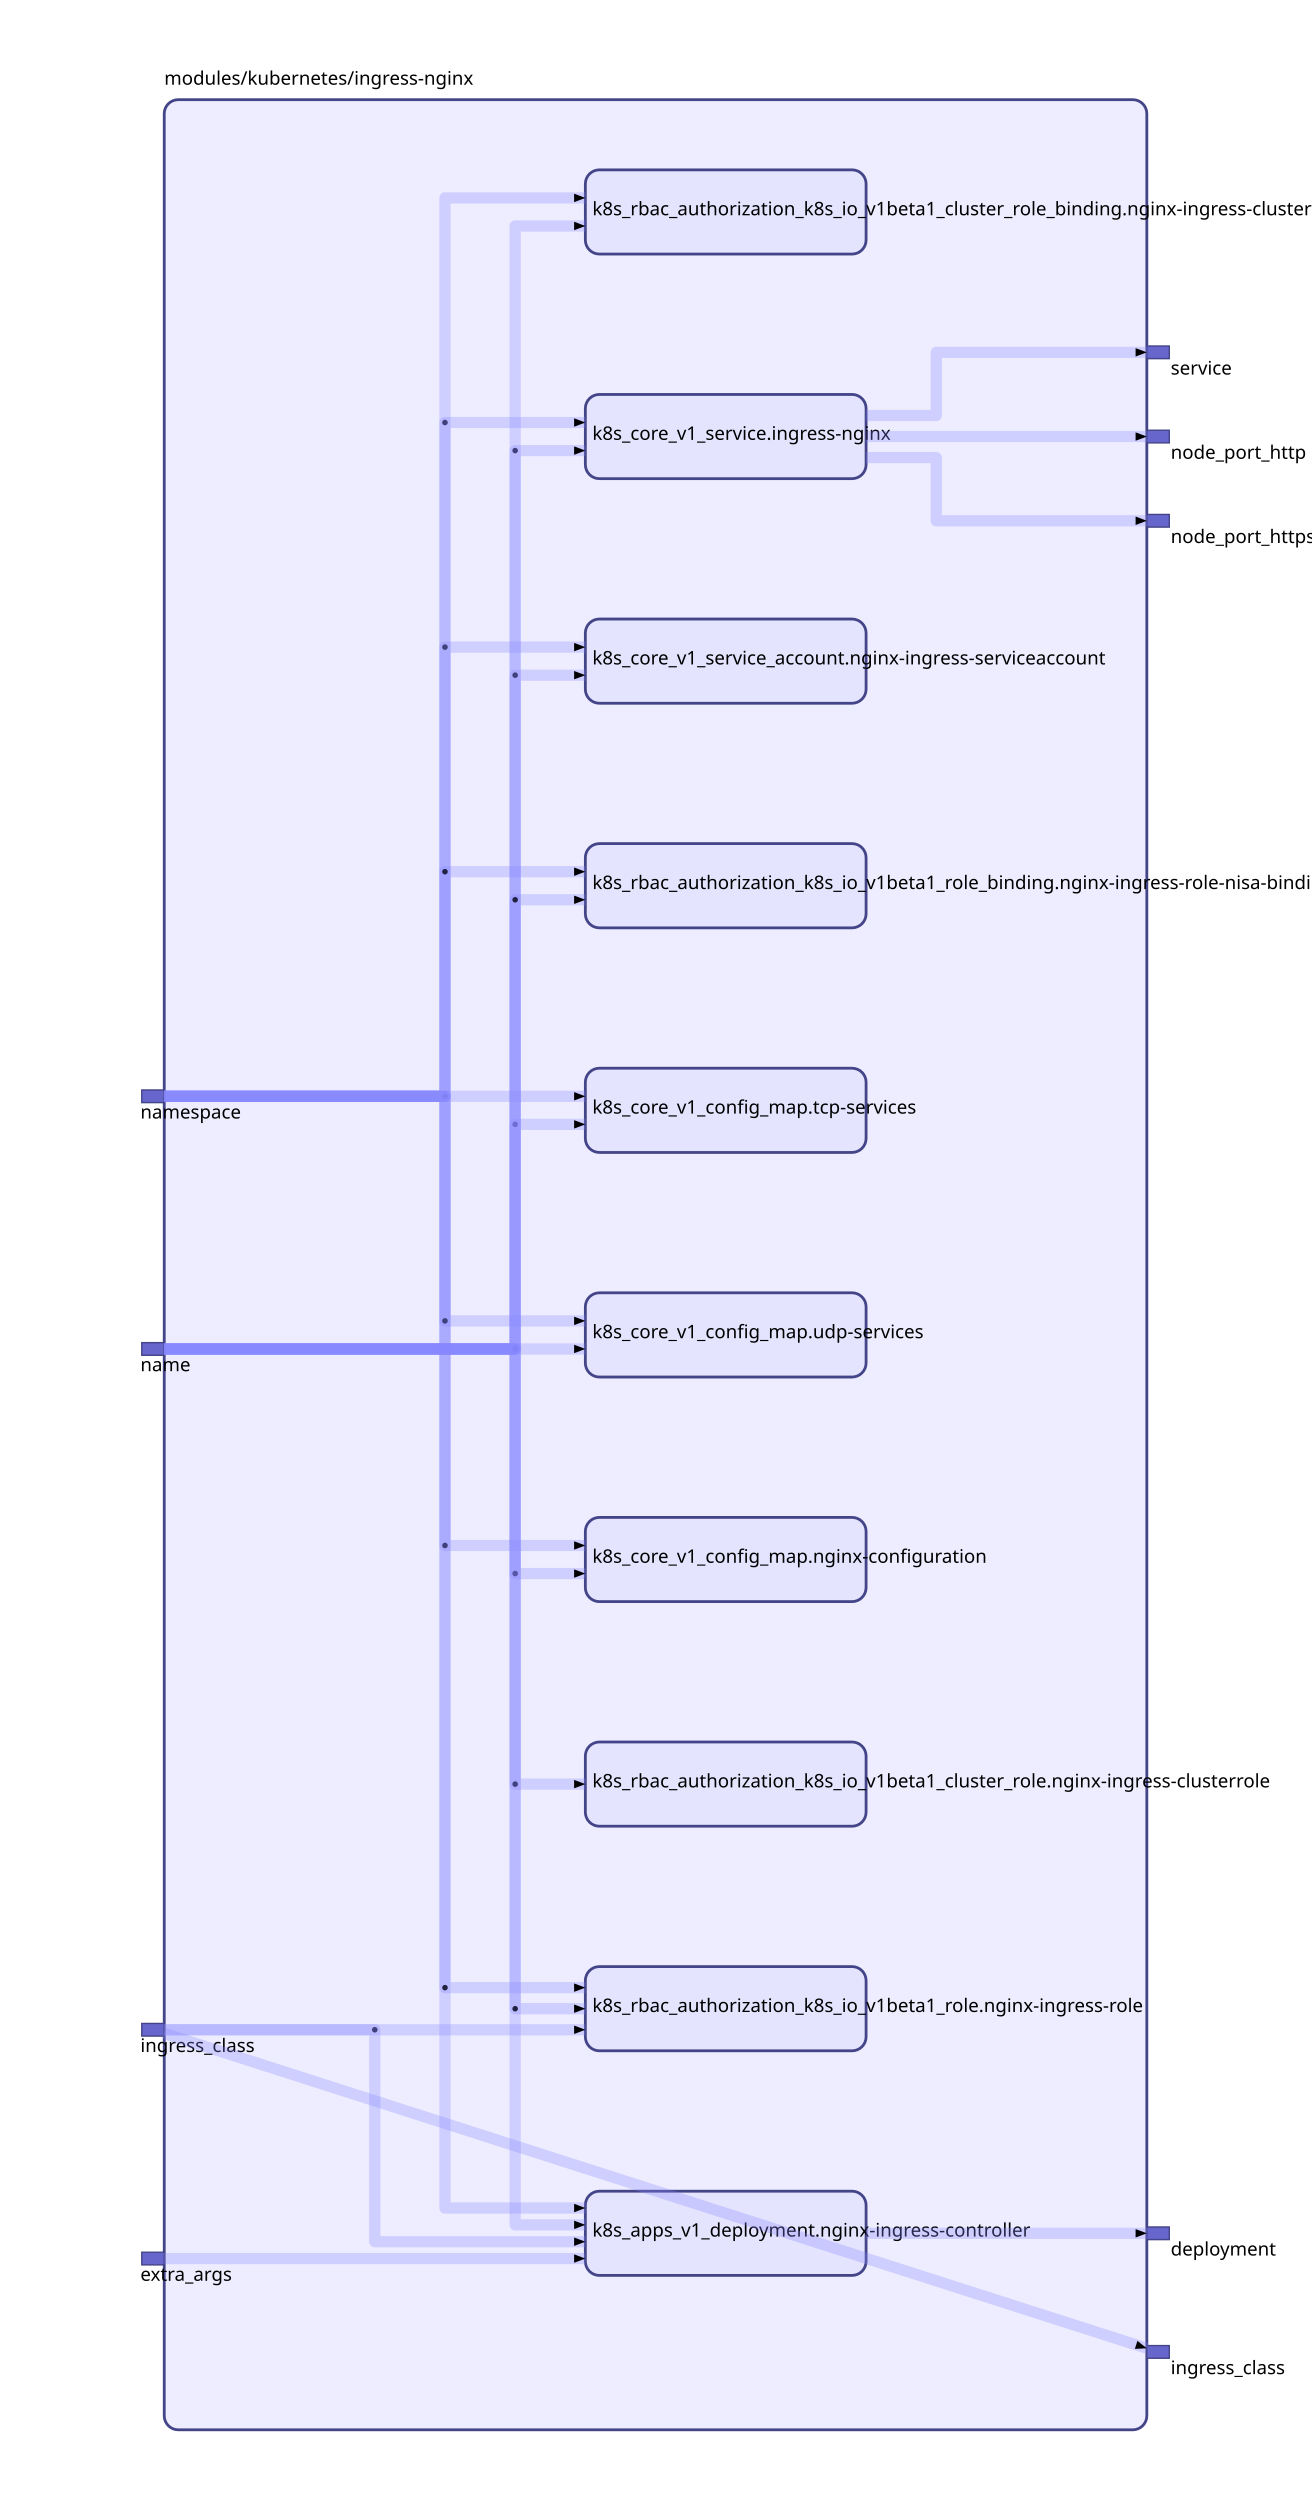
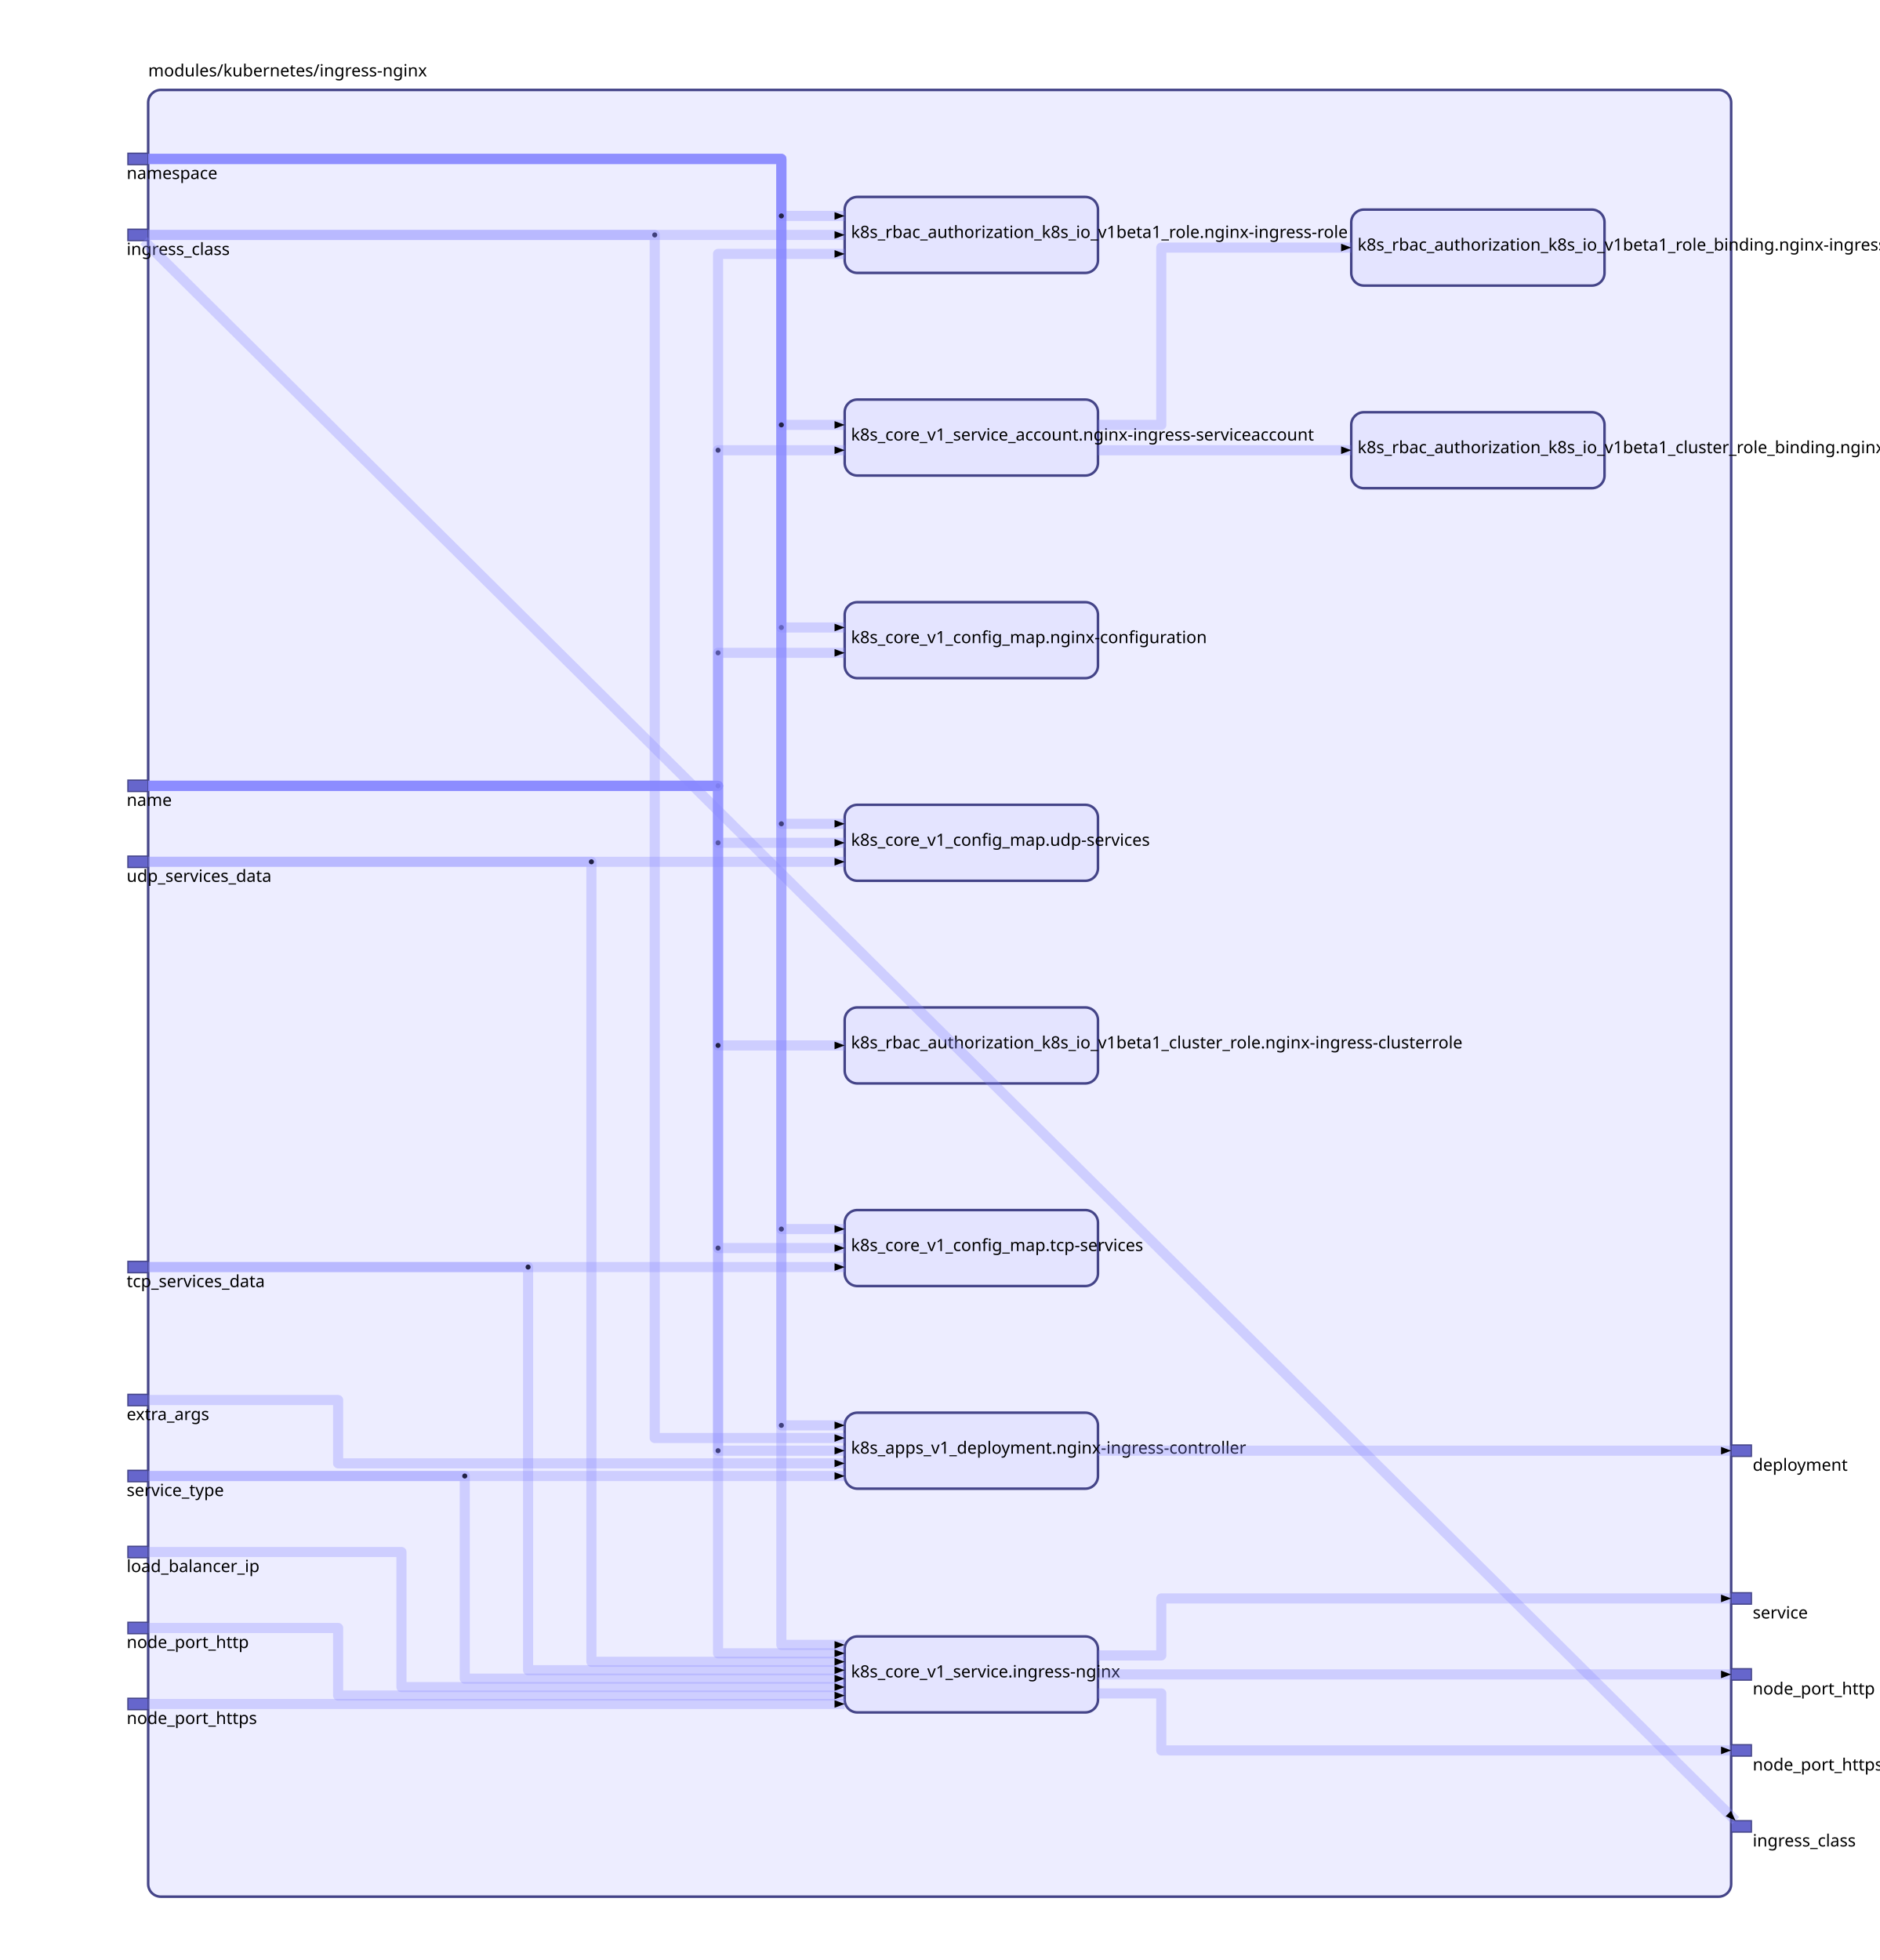
- <svg xmlns="http://www.w3.org/2000/svg" id="sprotty_1" class="sprotty-graph sprotty" tabindex="1002" viewBox="0 0 934 1781">
+ <svg xmlns="http://www.w3.org/2000/svg" id="sprotty_1" class="sprotty-graph sprotty" tabindex="1002" viewBox="0 0 1484 1547.667">
  <style>
.elknode {
    stroke: #448;
    stroke-width: 2;
    fill: #ddf;
    fill-opacity: 0.5;
}

.elkport {
    stroke: #448;
    stroke-width: 1;
    fill: #66c;
}

.elkedge {
    fill: none;
    stroke: #88f;
    stroke-width: 8;
    stroke-opacity: 0.3;
    pointer-events: stroke;
    stroke-linejoin: round;
}

.elkedge:hover {
    stroke: #448;
    stroke-width: 8;
    stroke-opacity: 1;
    stroke-dasharray: 16px;
    stroke-dashoffset: 32px;
    animation: stroke 0.5s linear infinite;
}

@keyframes stroke {
    to {
        stroke-dashoffset: 0;
    }
}

.elkedge.arrow {
    fill: #336;
}

.elklabel {
    stroke-width: 0;
    stroke: #000;
    fill: #000;
    font-family: sans-serif;
    font-size: 10pt;
    dominant-baseline: hanging;
}

.elklabel:hover {
    font-size: 24pt;
}

.elkjunction {
    stroke: none;
    fill: #224;
}

.selected &gt; rect {
    stroke-width: 3;
}

.mouseover {
    stroke: #88f;
}
/*
 * Copyright (C) 2017 TypeFox and others.
 *
 * Licensed under the Apache License, Version 2.0 (the "License"); you may not use this file except in compliance with the License.
 * You may obtain a copy of the License at http://www.apache.org/licenses/LICENSE-2.0
 */

.sprotty {
    padding: 0px;
    font-family: "Helvetica Neue", Helvetica, Arial, sans-serif;
}

.sprotty-hidden {
    display: block;
    position: absolute;
    width: 0px;
    height: 0px;
}

.sprotty-popup {
    font-family: "Helvetica Neue", Helvetica, Arial, sans-serif;
    position: absolute;
    background: white;
    border-radius: 5px;
    border: 1px solid;
    max-width: 400px;
    min-width: 100px;
}

.sprotty-popup &gt; div {
    margin: 10px;
}

.sprotty-popup-closed {
    display: none;
}
</style>
  <g transform="scale(1) translate(0,0)">
    <g id="sprotty_3" transform="translate(117, 71)" opacity="1">
-       <rect class="elknode" x="0" y="0" rx="10" width="700" height="1660" />
-       <g id="sprotty_5" transform="translate(300, 1490)" opacity="1">
+       <rect class="elknode" x="0" y="0" rx="10" width="1250" height="1426.667" />
+       <g id="sprotty_5" transform="translate(550, 1044.5)" opacity="1">
        <rect class="elknode" x="0" y="0" rx="10" width="200" height="60" />
        <text id="sprotty_6" class="elklabel" transform="translate(5, 22) translate(0, 0)" opacity="1">k8s_apps_v1_deployment.nginx-ingress-controller</text>
      </g>
-       <g id="sprotty_19" transform="translate(300, 1010)" opacity="1">
-         <rect class="elknode" x="0" y="0" rx="10" width="200" height="60" />
-         <text id="sprotty_20" class="elklabel" transform="translate(5, 22) translate(0, 0)" opacity="1">k8s_core_v1_config_map.nginx-configuration</text>
-       </g>
-       <g id="sprotty_23" transform="translate(300, 690)" opacity="1">
-         <rect class="elknode" x="0" y="0" rx="10" width="200" height="60" />
-         <text id="sprotty_24" class="elklabel" transform="translate(5, 22) translate(0, 0)" opacity="1">k8s_core_v1_config_map.tcp-services</text>
-       </g>
-       <g id="sprotty_27" transform="translate(300, 850)" opacity="1">
-         <rect class="elknode" x="0" y="0" rx="10" width="200" height="60" />
-         <text id="sprotty_28" class="elklabel" transform="translate(5, 22) translate(0, 0)" opacity="1">k8s_core_v1_config_map.udp-services</text>
-       </g>
-       <g id="sprotty_31" transform="translate(300, 210)" opacity="1">
-         <rect class="elknode" x="0" y="0" rx="10" width="200" height="60" />
-         <text id="sprotty_32" class="elklabel" transform="translate(5, 22) translate(0, 0)" opacity="1">k8s_core_v1_service.ingress-nginx</text>
-       </g>
-       <g id="sprotty_35" transform="translate(300, 370)" opacity="1">
-         <rect class="elknode" x="0" y="0" rx="10" width="200" height="60" />
-         <text id="sprotty_36" class="elklabel" transform="translate(5, 22) translate(0, 0)" opacity="1">k8s_core_v1_service_account.nginx-ingress-serviceaccount</text>
-       </g>
-       <g id="sprotty_39" transform="translate(300, 1170)" opacity="1">
-         <rect class="elknode" x="0" y="0" rx="10" width="200" height="60" />
-         <text id="sprotty_40" class="elklabel" transform="translate(5, 22) translate(0, 0)" opacity="1">k8s_rbac_authorization_k8s_io_v1beta1_cluster_role.nginx-ingress-clusterrole</text>
-       </g>
-       <g id="sprotty_42" transform="translate(300, 50)" opacity="1">
-         <rect class="elknode" x="0" y="0" rx="10" width="200" height="60" />
-         <text id="sprotty_43" class="elklabel" transform="translate(5, 22) translate(0, 0)" opacity="1">k8s_rbac_authorization_k8s_io_v1beta1_cluster_role_binding.nginx-ingress-clusterrole-nisa-binding</text>
-       </g>
-       <g id="sprotty_46" transform="translate(300, 1330)" opacity="1">
-         <rect class="elknode" x="0" y="0" rx="10" width="200" height="60" />
-         <text id="sprotty_47" class="elklabel" transform="translate(5, 22) translate(0, 0)" opacity="1">k8s_rbac_authorization_k8s_io_v1beta1_role.nginx-ingress-role</text>
-       </g>
-       <g id="sprotty_51" transform="translate(300, 530)" opacity="1">
-         <rect class="elknode" x="0" y="0" rx="10" width="200" height="60" />
-         <text id="sprotty_52" class="elklabel" transform="translate(5, 22) translate(0, 0)" opacity="1">k8s_rbac_authorization_k8s_io_v1beta1_role_binding.nginx-ingress-role-nisa-binding</text>
-       </g>
-       <g id="sprotty_7" transform="translate(-16, 1533.5)" opacity="1">
+       <g id="sprotty_22" transform="translate(550, 404.5)" opacity="1">
+         <rect class="elknode" x="0" y="0" rx="10" width="200" height="60" />
+         <text id="sprotty_23" class="elklabel" transform="translate(5, 22) translate(0, 0)" opacity="1">k8s_core_v1_config_map.nginx-configuration</text>
+       </g>
+       <g id="sprotty_26" transform="translate(550, 884.5)" opacity="1">
+         <rect class="elknode" x="0" y="0" rx="10" width="200" height="60" />
+         <text id="sprotty_27" class="elklabel" transform="translate(5, 22) translate(0, 0)" opacity="1">k8s_core_v1_config_map.tcp-services</text>
+       </g>
+       <g id="sprotty_33" transform="translate(550, 564.5)" opacity="1">
+         <rect class="elknode" x="0" y="0" rx="10" width="200" height="60" />
+         <text id="sprotty_34" class="elklabel" transform="translate(5, 22) translate(0, 0)" opacity="1">k8s_core_v1_config_map.udp-services</text>
+       </g>
+       <g id="sprotty_40" transform="translate(550, 1221.167)" opacity="1">
+         <rect class="elknode" x="0" y="0" rx="10" width="200" height="60" />
+         <text id="sprotty_41" class="elklabel" transform="translate(5, 22) translate(0, 0)" opacity="1">k8s_core_v1_service.ingress-nginx</text>
+       </g>
+       <g id="sprotty_56" transform="translate(550, 244.5)" opacity="1">
+         <rect class="elknode" x="0" y="0" rx="10" width="200" height="60" />
+         <text id="sprotty_57" class="elklabel" transform="translate(5, 22) translate(0, 0)" opacity="1">k8s_core_v1_service_account.nginx-ingress-serviceaccount</text>
+       </g>
+       <g id="sprotty_60" transform="translate(550, 724.5)" opacity="1">
+         <rect class="elknode" x="0" y="0" rx="10" width="200" height="60" />
+         <text id="sprotty_61" class="elklabel" transform="translate(5, 22) translate(0, 0)" opacity="1">k8s_rbac_authorization_k8s_io_v1beta1_cluster_role.nginx-ingress-clusterrole</text>
+       </g>
+       <g id="sprotty_63" transform="translate(950, 254.5)" opacity="1">
+         <rect class="elknode" x="0" y="0" rx="10" width="200" height="60" />
+         <text id="sprotty_64" class="elklabel" transform="translate(5, 22) translate(0, 0)" opacity="1">k8s_rbac_authorization_k8s_io_v1beta1_cluster_role_binding.nginx-ingress-clusterrole-nisa-binding</text>
+       </g>
+       <g id="sprotty_66" transform="translate(550, 84.5)" opacity="1">
+         <rect class="elknode" x="0" y="0" rx="10" width="200" height="60" />
+         <text id="sprotty_67" class="elklabel" transform="translate(5, 22) translate(0, 0)" opacity="1">k8s_rbac_authorization_k8s_io_v1beta1_role.nginx-ingress-role</text>
+       </g>
+       <g id="sprotty_71" transform="translate(950, 94.5)" opacity="1">
+         <rect class="elknode" x="0" y="0" rx="10" width="200" height="60" />
+         <text id="sprotty_72" class="elklabel" transform="translate(5, 22) translate(0, 0)" opacity="1">k8s_rbac_authorization_k8s_io_v1beta1_role_binding.nginx-ingress-role-nisa-binding</text>
+       </g>
+       <g id="sprotty_7" transform="translate(-16, 1030)" opacity="1">
        <rect class="elkport" x="0" y="0" width="16" height="9" />
        <text id="sprotty_8" class="elklabel" transform="translate(-1, 10) translate(0, 0)" opacity="1">extra_args</text>
      </g>
-       <g id="sprotty_10" transform="translate(-16, 1370.5)" opacity="1">
+       <g id="sprotty_10" transform="translate(-16, 110)" opacity="1">
        <rect class="elkport" x="0" y="0" width="16" height="9" />
        <text id="sprotty_11" class="elklabel" transform="translate(-1, 10) translate(0, 0)" opacity="1">ingress_class</text>
      </g>
-       <g id="sprotty_13" transform="translate(-16, 885.5)" opacity="1">
+       <g id="sprotty_13" transform="translate(-16, 545)" opacity="1">
        <rect class="elkport" x="0" y="0" width="16" height="9" />
        <text id="sprotty_14" class="elklabel" transform="translate(-1, 10) translate(0, 0)" opacity="1">name</text>
      </g>
-       <g id="sprotty_16" transform="translate(-16, 705.5)" opacity="1">
+       <g id="sprotty_16" transform="translate(-16, 50)" opacity="1">
        <rect class="elkport" x="0" y="0" width="16" height="9" />
        <text id="sprotty_17" class="elklabel" transform="translate(-1, 10) translate(0, 0)" opacity="1">namespace</text>
      </g>
-       <g id="sprotty_55" transform="translate(700, 1515.5)" opacity="1">
-         <rect class="elkport" x="0" y="0" width="16" height="9" />
-         <text id="sprotty_56" class="elklabel" transform="translate(17, 10) translate(0, 0)" opacity="1">deployment</text>
-       </g>
-       <g id="sprotty_58" transform="translate(700, 1600)" opacity="1">
-         <rect class="elkport" x="0" y="0" width="16" height="9" />
-         <text id="sprotty_59" class="elklabel" transform="translate(17, 10) translate(0, 0)" opacity="1">ingress_class</text>
-       </g>
-       <g id="sprotty_61" transform="translate(700, 235.5)" opacity="1">
-         <rect class="elkport" x="0" y="0" width="16" height="9" />
-         <text id="sprotty_62" class="elklabel" transform="translate(17, 10) translate(0, 0)" opacity="1">node_port_http</text>
-       </g>
-       <g id="sprotty_64" transform="translate(700, 295.5)" opacity="1">
-         <rect class="elkport" x="0" y="0" width="16" height="9" />
-         <text id="sprotty_65" class="elklabel" transform="translate(17, 10) translate(0, 0)" opacity="1">node_port_https</text>
-       </g>
-       <g id="sprotty_67" transform="translate(700, 175.5)" opacity="1">
-         <rect class="elkport" x="0" y="0" width="16" height="9" />
-         <text id="sprotty_68" class="elklabel" transform="translate(17, 10) translate(0, 0)" opacity="1">service</text>
+       <g id="sprotty_19" transform="translate(-16, 1090)" opacity="1">
+         <rect class="elkport" x="0" y="0" width="16" height="9" />
+         <text id="sprotty_20" class="elklabel" transform="translate(-1, 10) translate(0, 0)" opacity="1">service_type</text>
+       </g>
+       <g id="sprotty_30" transform="translate(-16, 925)" opacity="1">
+         <rect class="elkport" x="0" y="0" width="16" height="9" />
+         <text id="sprotty_31" class="elklabel" transform="translate(-1, 10) translate(0, 0)" opacity="1">tcp_services_data</text>
+       </g>
+       <g id="sprotty_37" transform="translate(-16, 605)" opacity="1">
+         <rect class="elkport" x="0" y="0" width="16" height="9" />
+         <text id="sprotty_38" class="elklabel" transform="translate(-1, 10) translate(0, 0)" opacity="1">udp_services_data</text>
+       </g>
+       <g id="sprotty_42" transform="translate(-16, 1150)" opacity="1">
+         <rect class="elkport" x="0" y="0" width="16" height="9" />
+         <text id="sprotty_43" class="elklabel" transform="translate(-1, 10) translate(0, 0)" opacity="1">load_balancer_ip</text>
+       </g>
+       <g id="sprotty_47" transform="translate(-16, 1210)" opacity="1">
+         <rect class="elkport" x="0" y="0" width="16" height="9" />
+         <text id="sprotty_48" class="elklabel" transform="translate(-1, 10) translate(0, 0)" opacity="1">node_port_http</text>
+       </g>
+       <g id="sprotty_50" transform="translate(-16, 1270)" opacity="1">
+         <rect class="elkport" x="0" y="0" width="16" height="9" />
+         <text id="sprotty_51" class="elklabel" transform="translate(-1, 10) translate(0, 0)" opacity="1">node_port_https</text>
+       </g>
+       <g id="sprotty_74" transform="translate(1250, 1070)" opacity="1">
+         <rect class="elkport" x="0" y="0" width="16" height="9" />
+         <text id="sprotty_75" class="elklabel" transform="translate(17, 10) translate(0, 0)" opacity="1">deployment</text>
+       </g>
+       <g id="sprotty_77" transform="translate(1250, 1366.667)" opacity="1">
+         <rect class="elkport" x="0" y="0" width="16" height="9" />
+         <text id="sprotty_78" class="elklabel" transform="translate(17, 10) translate(0, 0)" opacity="1">ingress_class</text>
+       </g>
+       <g id="sprotty_80" transform="translate(1250, 1246.667)" opacity="1">
+         <rect class="elkport" x="0" y="0" width="16" height="9" />
+         <text id="sprotty_81" class="elklabel" transform="translate(17, 10) translate(0, 0)" opacity="1">node_port_http</text>
+       </g>
+       <g id="sprotty_83" transform="translate(1250, 1306.667)" opacity="1">
+         <rect class="elkport" x="0" y="0" width="16" height="9" />
+         <text id="sprotty_84" class="elklabel" transform="translate(17, 10) translate(0, 0)" opacity="1">node_port_https</text>
+       </g>
+       <g id="sprotty_86" transform="translate(1250, 1186.667)" opacity="1">
+         <rect class="elkport" x="0" y="0" width="16" height="9" />
+         <text id="sprotty_87" class="elklabel" transform="translate(17, 10) translate(0, 0)" opacity="1">service</text>
      </g>
      <text id="sprotty_4" class="elklabel" transform="translate(0, -21) translate(0, 0)" opacity="1">modules/kubernetes/ingress-nginx</text>
      <g id="sprotty_9" class="sprotty-edge" opacity="1">
-         <path class="elkedge" d="M 0,1538 L 300,1538" />
-         <path class="edge arrow" d="M 0,0 L 8,-3 L 8,3 Z" transform="rotate(180 300 1538) translate(300 1538)" />
+         <path class="elkedge" d="M 0,1034.5 L 150,1034.5 L 150,1084.5 L 550,1084.5" />
+         <path class="edge arrow" d="M 0,0 L 8,-3 L 8,3 Z" transform="rotate(180 550 1084.5) translate(550 1084.5)" />
      </g>
      <g id="sprotty_12" class="sprotty-edge" opacity="1">
-         <path class="elkedge" d="M 0,1375 L 150,1375 L 150,1526 L 300,1526" />
-         <path class="edge arrow" d="M 0,0 L 8,-3 L 8,3 Z" transform="rotate(180 300 1526) translate(300 1526)" />
-         <g id="sprotty_12_j0" transform="translate(150, 1375)" opacity="1">
+         <path class="elkedge" d="M 0,114.5 L 400,114.5 L 400,1064.5 L 550,1064.5" />
+         <path class="edge arrow" d="M 0,0 L 8,-3 L 8,3 Z" transform="rotate(180 550 1064.5) translate(550 1064.5)" />
+         <g id="sprotty_12_j0" transform="translate(400, 114.5)" opacity="1">
          <circle class="elkjunction" r="2" />
        </g>
      </g>
      <g id="sprotty_15" class="sprotty-edge" opacity="1">
-         <path class="elkedge" d="M 0,890 L 250,890 L 250,1514 L 300,1514" />
-         <path class="edge arrow" d="M 0,0 L 8,-3 L 8,3 Z" transform="rotate(180 300 1514) translate(300 1514)" />
-         <g id="sprotty_15_j0" transform="translate(250, 890)" opacity="1">
+         <path class="elkedge" d="M 0,549.5 L 450,549.5 L 450,1074.5 L 550,1074.5" />
+         <path class="edge arrow" d="M 0,0 L 8,-3 L 8,3 Z" transform="rotate(180 550 1074.5) translate(550 1074.5)" />
+         <g id="sprotty_15_j0" transform="translate(450, 549.5)" opacity="1">
+           <circle class="elkjunction" r="2" />
+         </g>
+         <g id="sprotty_15_j1" transform="translate(450, 1074.5)" opacity="1">
          <circle class="elkjunction" r="2" />
        </g>
      </g>
      <g id="sprotty_18" class="sprotty-edge" opacity="1">
-         <path class="elkedge" d="M 0,710 L 200,710 L 200,1502 L 300,1502" />
-         <path class="edge arrow" d="M 0,0 L 8,-3 L 8,3 Z" transform="rotate(180 300 1502) translate(300 1502)" />
-         <g id="sprotty_18_j0" transform="translate(200, 710)" opacity="1">
+         <path class="elkedge" d="M 0,54.5 L 500,54.5 L 500,1054.5 L 550,1054.5" />
+         <path class="edge arrow" d="M 0,0 L 8,-3 L 8,3 Z" transform="rotate(180 550 1054.5) translate(550 1054.5)" />
+         <g id="sprotty_18_j0" transform="translate(500, 1054.5)" opacity="1">
          <circle class="elkjunction" r="2" />
        </g>
      </g>
      <g id="sprotty_21" class="sprotty-edge" opacity="1">
-         <path class="elkedge" d="M 0,890 L 250,890 L 250,1050 L 300,1050" />
-         <path class="edge arrow" d="M 0,0 L 8,-3 L 8,3 Z" transform="rotate(180 300 1050) translate(300 1050)" />
-         <g id="sprotty_21_j0" transform="translate(250, 1050)" opacity="1">
-           <circle class="elkjunction" r="2" />
-         </g>
-       </g>
-       <g id="sprotty_22" class="sprotty-edge" opacity="1">
-         <path class="elkedge" d="M 0,710 L 200,710 L 200,1030 L 300,1030" />
-         <path class="edge arrow" d="M 0,0 L 8,-3 L 8,3 Z" transform="rotate(180 300 1030) translate(300 1030)" />
-         <g id="sprotty_22_j0" transform="translate(200, 1030)" opacity="1">
+         <path class="elkedge" d="M 0,1094.5 L 550,1094.5" />
+         <path class="edge arrow" d="M 0,0 L 8,-3 L 8,3 Z" transform="rotate(180 550 1094.5) translate(550 1094.5)" />
+       </g>
+       <g id="sprotty_24" class="sprotty-edge" opacity="1">
+         <path class="elkedge" d="M 0,549.5 L 450,549.5 L 450,444.5 L 550,444.5" />
+         <path class="edge arrow" d="M 0,0 L 8,-3 L 8,3 Z" transform="rotate(180 550 444.5) translate(550 444.5)" />
+         <g id="sprotty_24_j0" transform="translate(450, 444.5)" opacity="1">
          <circle class="elkjunction" r="2" />
        </g>
      </g>
      <g id="sprotty_25" class="sprotty-edge" opacity="1">
-         <path class="elkedge" d="M 0,890 L 250,890 L 250,730 L 300,730" />
-         <path class="edge arrow" d="M 0,0 L 8,-3 L 8,3 Z" transform="rotate(180 300 730) translate(300 730)" />
-         <g id="sprotty_25_j0" transform="translate(250, 730)" opacity="1">
-           <circle class="elkjunction" r="2" />
-         </g>
-       </g>
-       <g id="sprotty_26" class="sprotty-edge" opacity="1">
-         <path class="elkedge" d="M 0,710 L 300,710" />
-         <path class="edge arrow" d="M 0,0 L 8,-3 L 8,3 Z" transform="rotate(180 300 710) translate(300 710)" />
+         <path class="elkedge" d="M 0,54.5 L 500,54.5 L 500,424.5 L 550,424.5" />
+         <path class="edge arrow" d="M 0,0 L 8,-3 L 8,3 Z" transform="rotate(180 550 424.5) translate(550 424.5)" />
+         <g id="sprotty_25_j0" transform="translate(500, 424.5)" opacity="1">
+           <circle class="elkjunction" r="2" />
+         </g>
+       </g>
+       <g id="sprotty_28" class="sprotty-edge" opacity="1">
+         <path class="elkedge" d="M 0,549.5 L 450,549.5 L 450,914.5 L 550,914.5" />
+         <path class="edge arrow" d="M 0,0 L 8,-3 L 8,3 Z" transform="rotate(180 550 914.5) translate(550 914.5)" />
+         <g id="sprotty_28_j0" transform="translate(450, 914.5)" opacity="1">
+           <circle class="elkjunction" r="2" />
+         </g>
      </g>
      <g id="sprotty_29" class="sprotty-edge" opacity="1">
-         <path class="elkedge" d="M 0,890 L 300,890" />
-         <path class="edge arrow" d="M 0,0 L 8,-3 L 8,3 Z" transform="rotate(180 300 890) translate(300 890)" />
-       </g>
-       <g id="sprotty_30" class="sprotty-edge" opacity="1">
-         <path class="elkedge" d="M 0,710 L 200,710 L 200,870 L 300,870" />
-         <path class="edge arrow" d="M 0,0 L 8,-3 L 8,3 Z" transform="rotate(180 300 870) translate(300 870)" />
-         <g id="sprotty_30_j0" transform="translate(200, 870)" opacity="1">
-           <circle class="elkjunction" r="2" />
-         </g>
-       </g>
-       <g id="sprotty_33" class="sprotty-edge" opacity="1">
-         <path class="elkedge" d="M 0,890 L 250,890 L 250,250 L 300,250" />
-         <path class="edge arrow" d="M 0,0 L 8,-3 L 8,3 Z" transform="rotate(180 300 250) translate(300 250)" />
-         <g id="sprotty_33_j0" transform="translate(250, 250)" opacity="1">
-           <circle class="elkjunction" r="2" />
-         </g>
-       </g>
-       <g id="sprotty_34" class="sprotty-edge" opacity="1">
-         <path class="elkedge" d="M 0,710 L 200,710 L 200,230 L 300,230" />
-         <path class="edge arrow" d="M 0,0 L 8,-3 L 8,3 Z" transform="rotate(180 300 230) translate(300 230)" />
-         <g id="sprotty_34_j0" transform="translate(200, 230)" opacity="1">
-           <circle class="elkjunction" r="2" />
-         </g>
-       </g>
-       <g id="sprotty_37" class="sprotty-edge" opacity="1">
-         <path class="elkedge" d="M 0,890 L 250,890 L 250,410 L 300,410" />
-         <path class="edge arrow" d="M 0,0 L 8,-3 L 8,3 Z" transform="rotate(180 300 410) translate(300 410)" />
-         <g id="sprotty_37_j0" transform="translate(250, 410)" opacity="1">
-           <circle class="elkjunction" r="2" />
-         </g>
-       </g>
-       <g id="sprotty_38" class="sprotty-edge" opacity="1">
-         <path class="elkedge" d="M 0,710 L 200,710 L 200,390 L 300,390" />
-         <path class="edge arrow" d="M 0,0 L 8,-3 L 8,3 Z" transform="rotate(180 300 390) translate(300 390)" />
-         <g id="sprotty_38_j0" transform="translate(200, 390)" opacity="1">
-           <circle class="elkjunction" r="2" />
-         </g>
-       </g>
-       <g id="sprotty_41" class="sprotty-edge" opacity="1">
-         <path class="elkedge" d="M 0,890 L 250,890 L 250,1200 L 300,1200" />
-         <path class="edge arrow" d="M 0,0 L 8,-3 L 8,3 Z" transform="rotate(180 300 1200) translate(300 1200)" />
-         <g id="sprotty_41_j0" transform="translate(250, 1200)" opacity="1">
-           <circle class="elkjunction" r="2" />
-         </g>
+         <path class="elkedge" d="M 0,54.5 L 500,54.5 L 500,899.5 L 550,899.5" />
+         <path class="edge arrow" d="M 0,0 L 8,-3 L 8,3 Z" transform="rotate(180 550 899.5) translate(550 899.5)" />
+         <g id="sprotty_29_j0" transform="translate(500, 899.5)" opacity="1">
+           <circle class="elkjunction" r="2" />
+         </g>
+       </g>
+       <g id="sprotty_32" class="sprotty-edge" opacity="1">
+         <path class="elkedge" d="M 0,929.5 L 550,929.5" />
+         <path class="edge arrow" d="M 0,0 L 8,-3 L 8,3 Z" transform="rotate(180 550 929.5) translate(550 929.5)" />
+       </g>
+       <g id="sprotty_35" class="sprotty-edge" opacity="1">
+         <path class="elkedge" d="M 0,549.5 L 450,549.5 L 450,594.5 L 550,594.5" />
+         <path class="edge arrow" d="M 0,0 L 8,-3 L 8,3 Z" transform="rotate(180 550 594.5) translate(550 594.5)" />
+         <g id="sprotty_35_j0" transform="translate(450, 594.5)" opacity="1">
+           <circle class="elkjunction" r="2" />
+         </g>
+       </g>
+       <g id="sprotty_36" class="sprotty-edge" opacity="1">
+         <path class="elkedge" d="M 0,54.5 L 500,54.5 L 500,579.5 L 550,579.5" />
+         <path class="edge arrow" d="M 0,0 L 8,-3 L 8,3 Z" transform="rotate(180 550 579.5) translate(550 579.5)" />
+         <g id="sprotty_36_j0" transform="translate(500, 579.5)" opacity="1">
+           <circle class="elkjunction" r="2" />
+         </g>
+       </g>
+       <g id="sprotty_39" class="sprotty-edge" opacity="1">
+         <path class="elkedge" d="M 0,609.5 L 550,609.5" />
+         <path class="edge arrow" d="M 0,0 L 8,-3 L 8,3 Z" transform="rotate(180 550 609.5) translate(550 609.5)" />
      </g>
      <g id="sprotty_44" class="sprotty-edge" opacity="1">
-         <path class="elkedge" d="M 0,890 L 250,890 L 250,90 L 300,90" />
-         <path class="edge arrow" d="M 0,0 L 8,-3 L 8,3 Z" transform="rotate(180 300 90) translate(300 90)" />
+         <path class="elkedge" d="M 0,1154.5 L 200,1154.5 L 200,1261.167 L 550,1261.167" />
+         <path class="edge arrow" d="M 0,0 L 8,-3 L 8,3 Z" transform="rotate(180 550 1261.167) translate(550 1261.167)" />
      </g>
      <g id="sprotty_45" class="sprotty-edge" opacity="1">
-         <path class="elkedge" d="M 0,710 L 200,710 L 200,70 L 300,70" />
-         <path class="edge arrow" d="M 0,0 L 8,-3 L 8,3 Z" transform="rotate(180 300 70) translate(300 70)" />
-       </g>
-       <g id="sprotty_48" class="sprotty-edge" opacity="1">
-         <path class="elkedge" d="M 0,1375 L 300,1375" />
-         <path class="edge arrow" d="M 0,0 L 8,-3 L 8,3 Z" transform="rotate(180 300 1375) translate(300 1375)" />
+         <path class="elkedge" d="M 0,549.5 L 450,549.5 L 450,1234.5 L 550,1234.5" />
+         <path class="edge arrow" d="M 0,0 L 8,-3 L 8,3 Z" transform="rotate(180 550 1234.5) translate(550 1234.5)" />
+       </g>
+       <g id="sprotty_46" class="sprotty-edge" opacity="1">
+         <path class="elkedge" d="M 0,54.5 L 500,54.5 L 500,1227.833 L 550,1227.833" />
+         <path class="edge arrow" d="M 0,0 L 8,-3 L 8,3 Z" transform="rotate(180 550 1227.833) translate(550 1227.833)" />
      </g>
      <g id="sprotty_49" class="sprotty-edge" opacity="1">
-         <path class="elkedge" d="M 0,890 L 250,890 L 250,1360 L 300,1360" />
-         <path class="edge arrow" d="M 0,0 L 8,-3 L 8,3 Z" transform="rotate(180 300 1360) translate(300 1360)" />
-         <g id="sprotty_49_j0" transform="translate(250, 1360)" opacity="1">
-           <circle class="elkjunction" r="2" />
-         </g>
-       </g>
-       <g id="sprotty_50" class="sprotty-edge" opacity="1">
-         <path class="elkedge" d="M 0,710 L 200,710 L 200,1345 L 300,1345" />
-         <path class="edge arrow" d="M 0,0 L 8,-3 L 8,3 Z" transform="rotate(180 300 1345) translate(300 1345)" />
-         <g id="sprotty_50_j0" transform="translate(200, 1345)" opacity="1">
-           <circle class="elkjunction" r="2" />
-         </g>
+         <path class="elkedge" d="M 0,1214.5 L 150,1214.5 L 150,1267.833 L 550,1267.833" />
+         <path class="edge arrow" d="M 0,0 L 8,-3 L 8,3 Z" transform="rotate(180 550 1267.833) translate(550 1267.833)" />
+       </g>
+       <g id="sprotty_52" class="sprotty-edge" opacity="1">
+         <path class="elkedge" d="M 0,1274.5 L 550,1274.5" />
+         <path class="edge arrow" d="M 0,0 L 8,-3 L 8,3 Z" transform="rotate(180 550 1274.5) translate(550 1274.5)" />
      </g>
      <g id="sprotty_53" class="sprotty-edge" opacity="1">
-         <path class="elkedge" d="M 0,890 L 250,890 L 250,570 L 300,570" />
-         <path class="edge arrow" d="M 0,0 L 8,-3 L 8,3 Z" transform="rotate(180 300 570) translate(300 570)" />
-         <g id="sprotty_53_j0" transform="translate(250, 570)" opacity="1">
+         <path class="elkedge" d="M 0,1094.5 L 250,1094.5 L 250,1254.5 L 550,1254.5" />
+         <path class="edge arrow" d="M 0,0 L 8,-3 L 8,3 Z" transform="rotate(180 550 1254.5) translate(550 1254.5)" />
+         <g id="sprotty_53_j0" transform="translate(250, 1094.5)" opacity="1">
          <circle class="elkjunction" r="2" />
        </g>
      </g>
      <g id="sprotty_54" class="sprotty-edge" opacity="1">
-         <path class="elkedge" d="M 0,710 L 200,710 L 200,550 L 300,550" />
-         <path class="edge arrow" d="M 0,0 L 8,-3 L 8,3 Z" transform="rotate(180 300 550) translate(300 550)" />
-         <g id="sprotty_54_j0" transform="translate(200, 550)" opacity="1">
-           <circle class="elkjunction" r="2" />
-         </g>
-       </g>
-       <g id="sprotty_57" class="sprotty-edge" opacity="1">
-         <path class="elkedge" d="M 500,1520 L 700,1520" />
-         <path class="edge arrow" d="M 0,0 L 8,-3 L 8,3 Z" transform="rotate(180 700 1520) translate(700 1520)" />
-       </g>
-       <g id="sprotty_60" class="sprotty-edge" opacity="1">
-         <path class="elkedge" d="M 0,1377.564 L 700,1601.936" />
-         <path class="edge arrow" d="M 0,0 L 8,-3 L 8,3 Z" transform="rotate(-162.2277 700 1601.936) translate(700 1601.936)" />
-       </g>
-       <g id="sprotty_63" class="sprotty-edge" opacity="1">
-         <path class="elkedge" d="M 500,240 L 700,240" />
-         <path class="edge arrow" d="M 0,0 L 8,-3 L 8,3 Z" transform="rotate(180 700 240) translate(700 240)" />
-       </g>
-       <g id="sprotty_66" class="sprotty-edge" opacity="1">
-         <path class="elkedge" d="M 500,255 L 550,255 L 550,300 L 700,300" />
-         <path class="edge arrow" d="M 0,0 L 8,-3 L 8,3 Z" transform="rotate(180 700 300) translate(700 300)" />
+         <path class="elkedge" d="M 0,929.5 L 300,929.5 L 300,1247.833 L 550,1247.833" />
+         <path class="edge arrow" d="M 0,0 L 8,-3 L 8,3 Z" transform="rotate(180 550 1247.833) translate(550 1247.833)" />
+         <g id="sprotty_54_j0" transform="translate(300, 929.5)" opacity="1">
+           <circle class="elkjunction" r="2" />
+         </g>
+       </g>
+       <g id="sprotty_55" class="sprotty-edge" opacity="1">
+         <path class="elkedge" d="M 0,609.5 L 350,609.5 L 350,1241.167 L 550,1241.167" />
+         <path class="edge arrow" d="M 0,0 L 8,-3 L 8,3 Z" transform="rotate(180 550 1241.167) translate(550 1241.167)" />
+         <g id="sprotty_55_j0" transform="translate(350, 609.5)" opacity="1">
+           <circle class="elkjunction" r="2" />
+         </g>
+       </g>
+       <g id="sprotty_58" class="sprotty-edge" opacity="1">
+         <path class="elkedge" d="M 0,549.5 L 450,549.5 L 450,284.5 L 550,284.5" />
+         <path class="edge arrow" d="M 0,0 L 8,-3 L 8,3 Z" transform="rotate(180 550 284.5) translate(550 284.5)" />
+         <g id="sprotty_58_j0" transform="translate(450, 284.5)" opacity="1">
+           <circle class="elkjunction" r="2" />
+         </g>
+       </g>
+       <g id="sprotty_59" class="sprotty-edge" opacity="1">
+         <path class="elkedge" d="M 0,54.5 L 500,54.5 L 500,264.5 L 550,264.5" />
+         <path class="edge arrow" d="M 0,0 L 8,-3 L 8,3 Z" transform="rotate(180 550 264.5) translate(550 264.5)" />
+         <g id="sprotty_59_j0" transform="translate(500, 264.5)" opacity="1">
+           <circle class="elkjunction" r="2" />
+         </g>
+       </g>
+       <g id="sprotty_62" class="sprotty-edge" opacity="1">
+         <path class="elkedge" d="M 0,549.5 L 450,549.5 L 450,754.5 L 550,754.5" />
+         <path class="edge arrow" d="M 0,0 L 8,-3 L 8,3 Z" transform="rotate(180 550 754.5) translate(550 754.5)" />
+         <g id="sprotty_62_j0" transform="translate(450, 754.5)" opacity="1">
+           <circle class="elkjunction" r="2" />
+         </g>
+       </g>
+       <g id="sprotty_65" class="sprotty-edge" opacity="1">
+         <path class="elkedge" d="M 750,284.5 L 950,284.5" />
+         <path class="edge arrow" d="M 0,0 L 8,-3 L 8,3 Z" transform="rotate(180 950 284.5) translate(950 284.5)" />
+       </g>
+       <g id="sprotty_68" class="sprotty-edge" opacity="1">
+         <path class="elkedge" d="M 0,114.5 L 550,114.5" />
+         <path class="edge arrow" d="M 0,0 L 8,-3 L 8,3 Z" transform="rotate(180 550 114.5) translate(550 114.5)" />
      </g>
      <g id="sprotty_69" class="sprotty-edge" opacity="1">
-         <path class="elkedge" d="M 500,225 L 550,225 L 550,180 L 700,180" />
-         <path class="edge arrow" d="M 0,0 L 8,-3 L 8,3 Z" transform="rotate(180 700 180) translate(700 180)" />
+         <path class="elkedge" d="M 0,549.5 L 450,549.5 L 450,129.5 L 550,129.5" />
+         <path class="edge arrow" d="M 0,0 L 8,-3 L 8,3 Z" transform="rotate(180 550 129.5) translate(550 129.5)" />
+       </g>
+       <g id="sprotty_70" class="sprotty-edge" opacity="1">
+         <path class="elkedge" d="M 0,54.5 L 500,54.5 L 500,99.5 L 550,99.5" />
+         <path class="edge arrow" d="M 0,0 L 8,-3 L 8,3 Z" transform="rotate(180 550 99.5) translate(550 99.5)" />
+         <g id="sprotty_70_j0" transform="translate(500, 99.5)" opacity="1">
+           <circle class="elkjunction" r="2" />
+         </g>
+       </g>
+       <g id="sprotty_73" class="sprotty-edge" opacity="1">
+         <path class="elkedge" d="M 750,264.5 L 800,264.5 L 800,124.5 L 950,124.5" />
+         <path class="edge arrow" d="M 0,0 L 8,-3 L 8,3 Z" transform="rotate(180 950 124.5) translate(950 124.5)" />
+       </g>
+       <g id="sprotty_76" class="sprotty-edge" opacity="1">
+         <path class="elkedge" d="M 750,1074.5 L 1250,1074.5" />
+         <path class="edge arrow" d="M 0,0 L 8,-3 L 8,3 Z" transform="rotate(180 1250 1074.5) translate(1250 1074.5)" />
+       </g>
+       <g id="sprotty_79" class="sprotty-edge" opacity="1">
+         <path class="elkedge" d="M -3.467,119 L 1253.467,1366.667" />
+         <path class="edge arrow" d="M 0,0 L 8,-3 L 8,3 Z" transform="rotate(-135.212 1253.467 1366.667) translate(1253.467 1366.667)" />
+       </g>
+       <g id="sprotty_82" class="sprotty-edge" opacity="1">
+         <path class="elkedge" d="M 750,1251.167 L 1250,1251.167" />
+         <path class="edge arrow" d="M 0,0 L 8,-3 L 8,3 Z" transform="rotate(180 1250 1251.167) translate(1250 1251.167)" />
+       </g>
+       <g id="sprotty_85" class="sprotty-edge" opacity="1">
+         <path class="elkedge" d="M 750,1266.167 L 800,1266.167 L 800,1311.167 L 1250,1311.167" />
+         <path class="edge arrow" d="M 0,0 L 8,-3 L 8,3 Z" transform="rotate(180 1250 1311.167) translate(1250 1311.167)" />
+       </g>
+       <g id="sprotty_88" class="sprotty-edge" opacity="1">
+         <path class="elkedge" d="M 750,1236.167 L 800,1236.167 L 800,1191.167 L 1250,1191.167" />
+         <path class="edge arrow" d="M 0,0 L 8,-3 L 8,3 Z" transform="rotate(180 1250 1191.167) translate(1250 1191.167)" />
      </g>
    </g>
  </g>
</svg>
